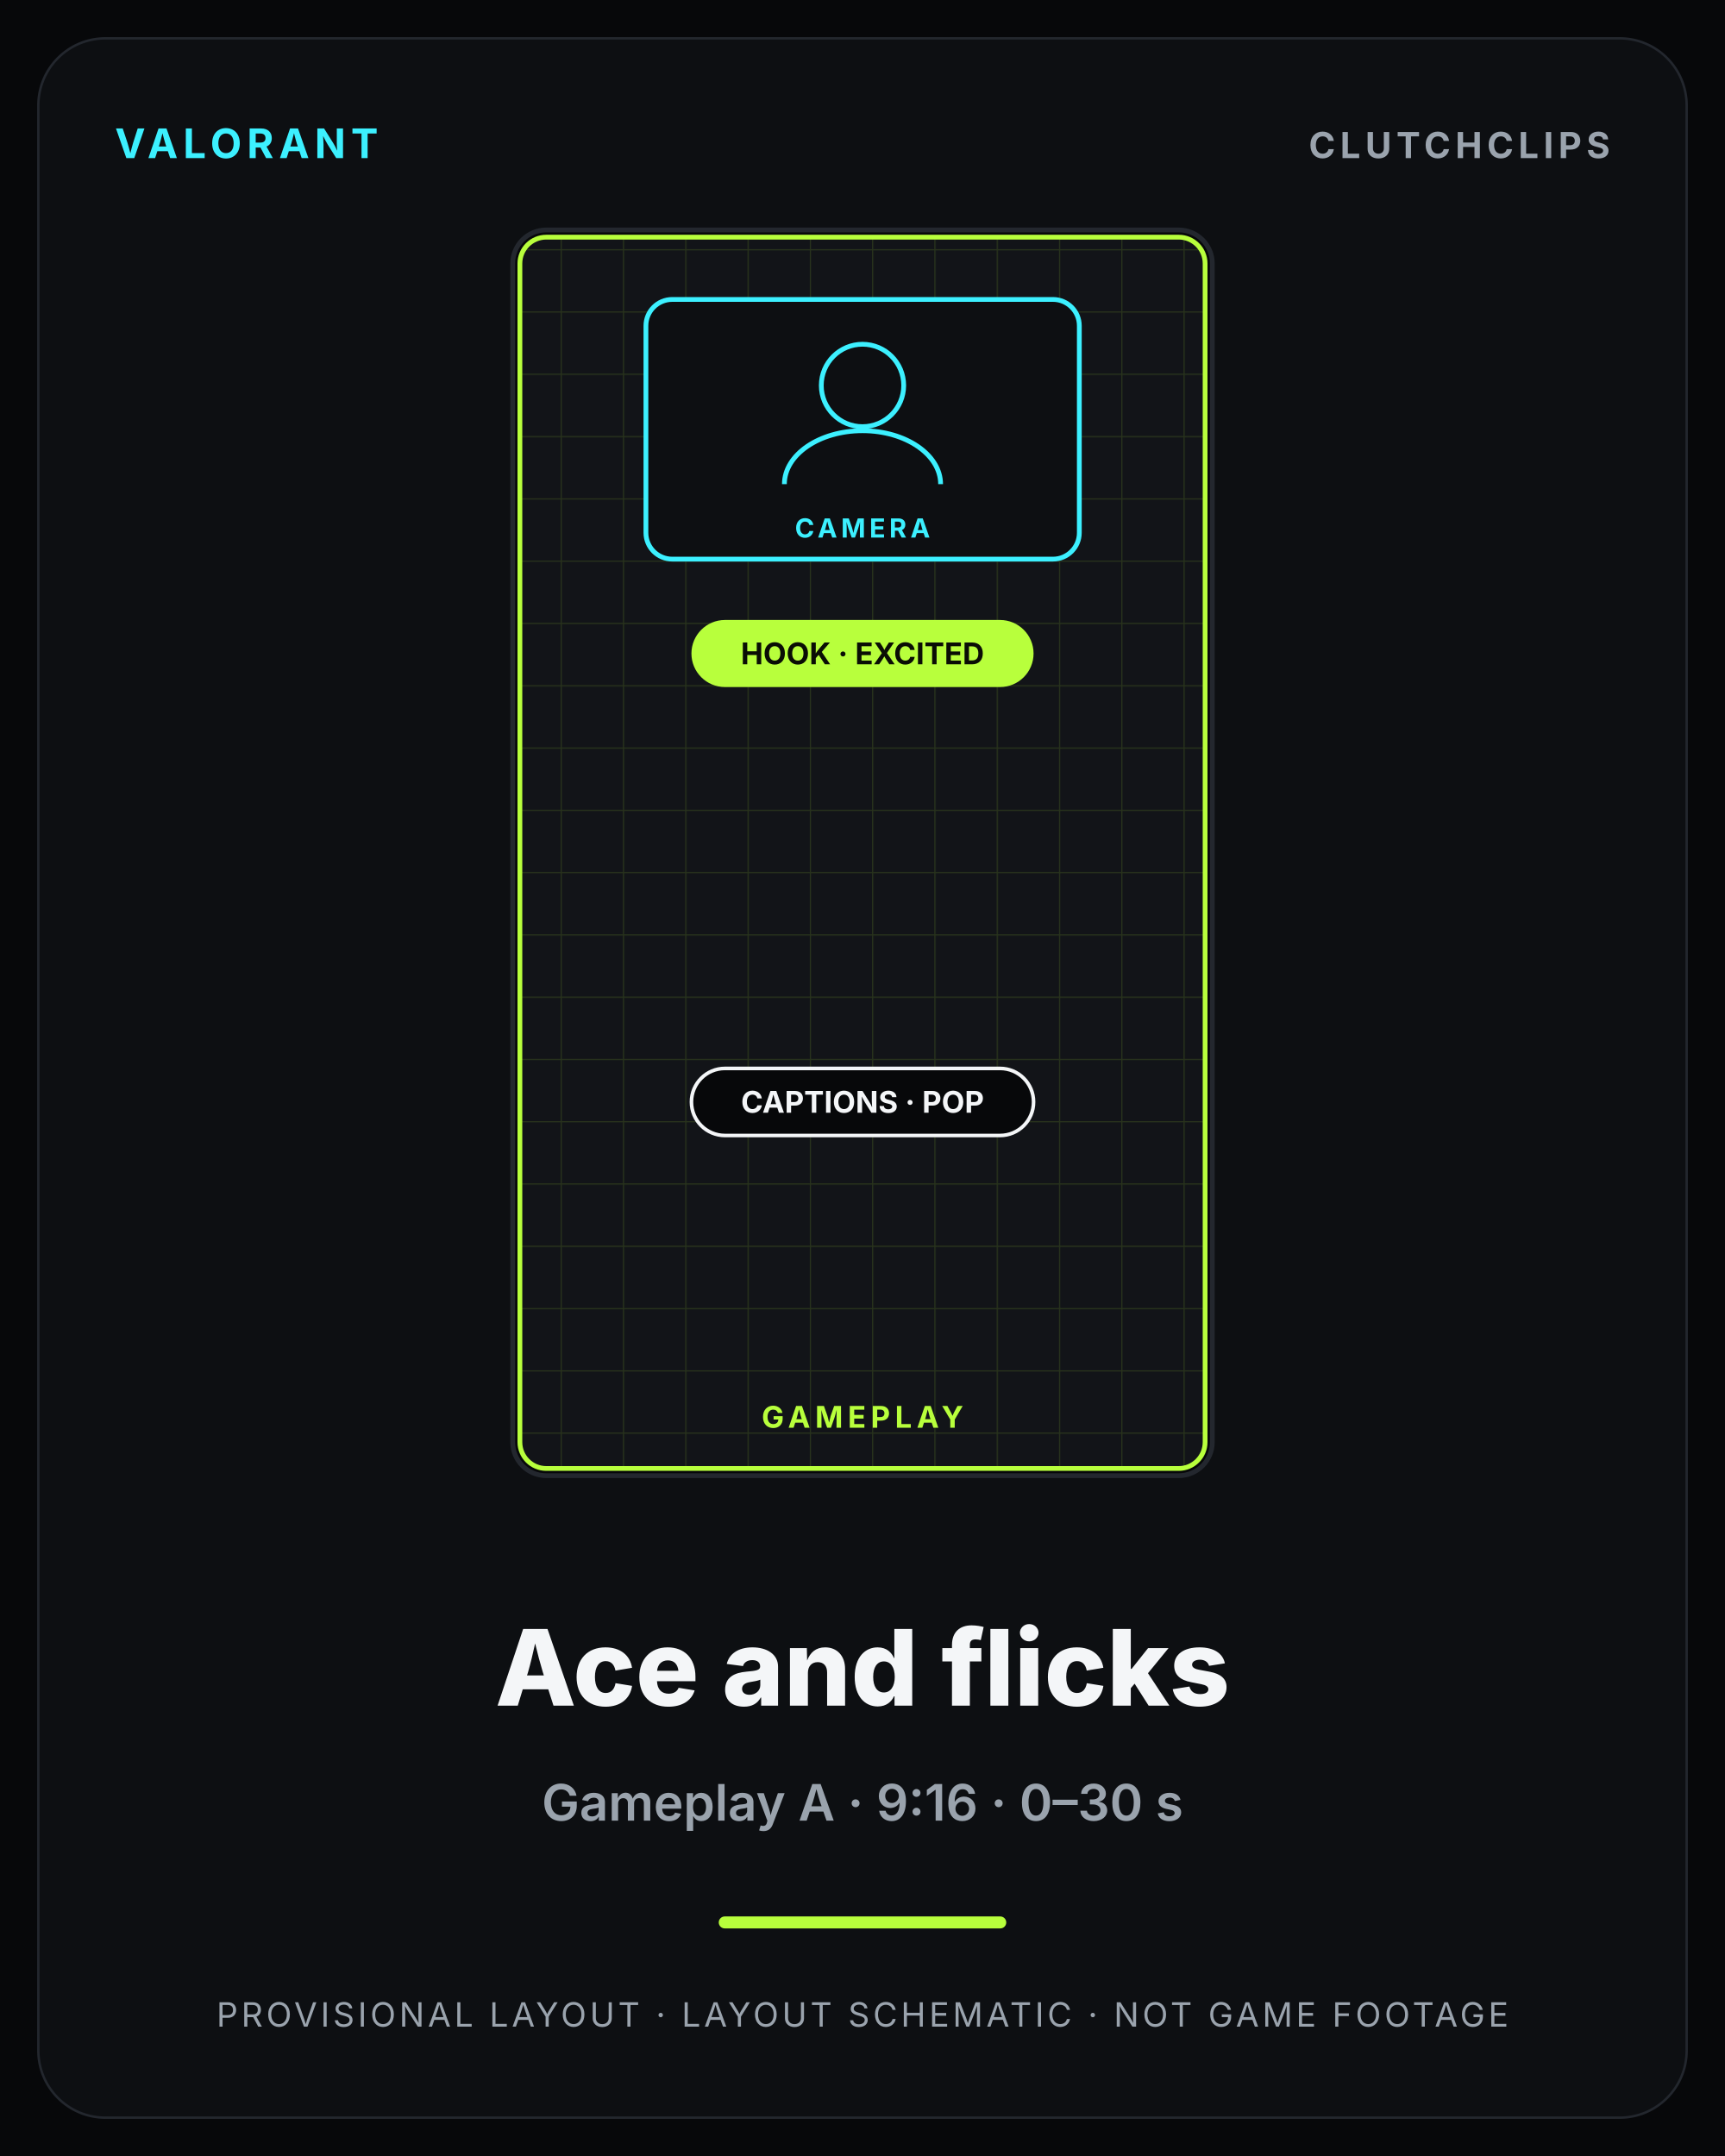
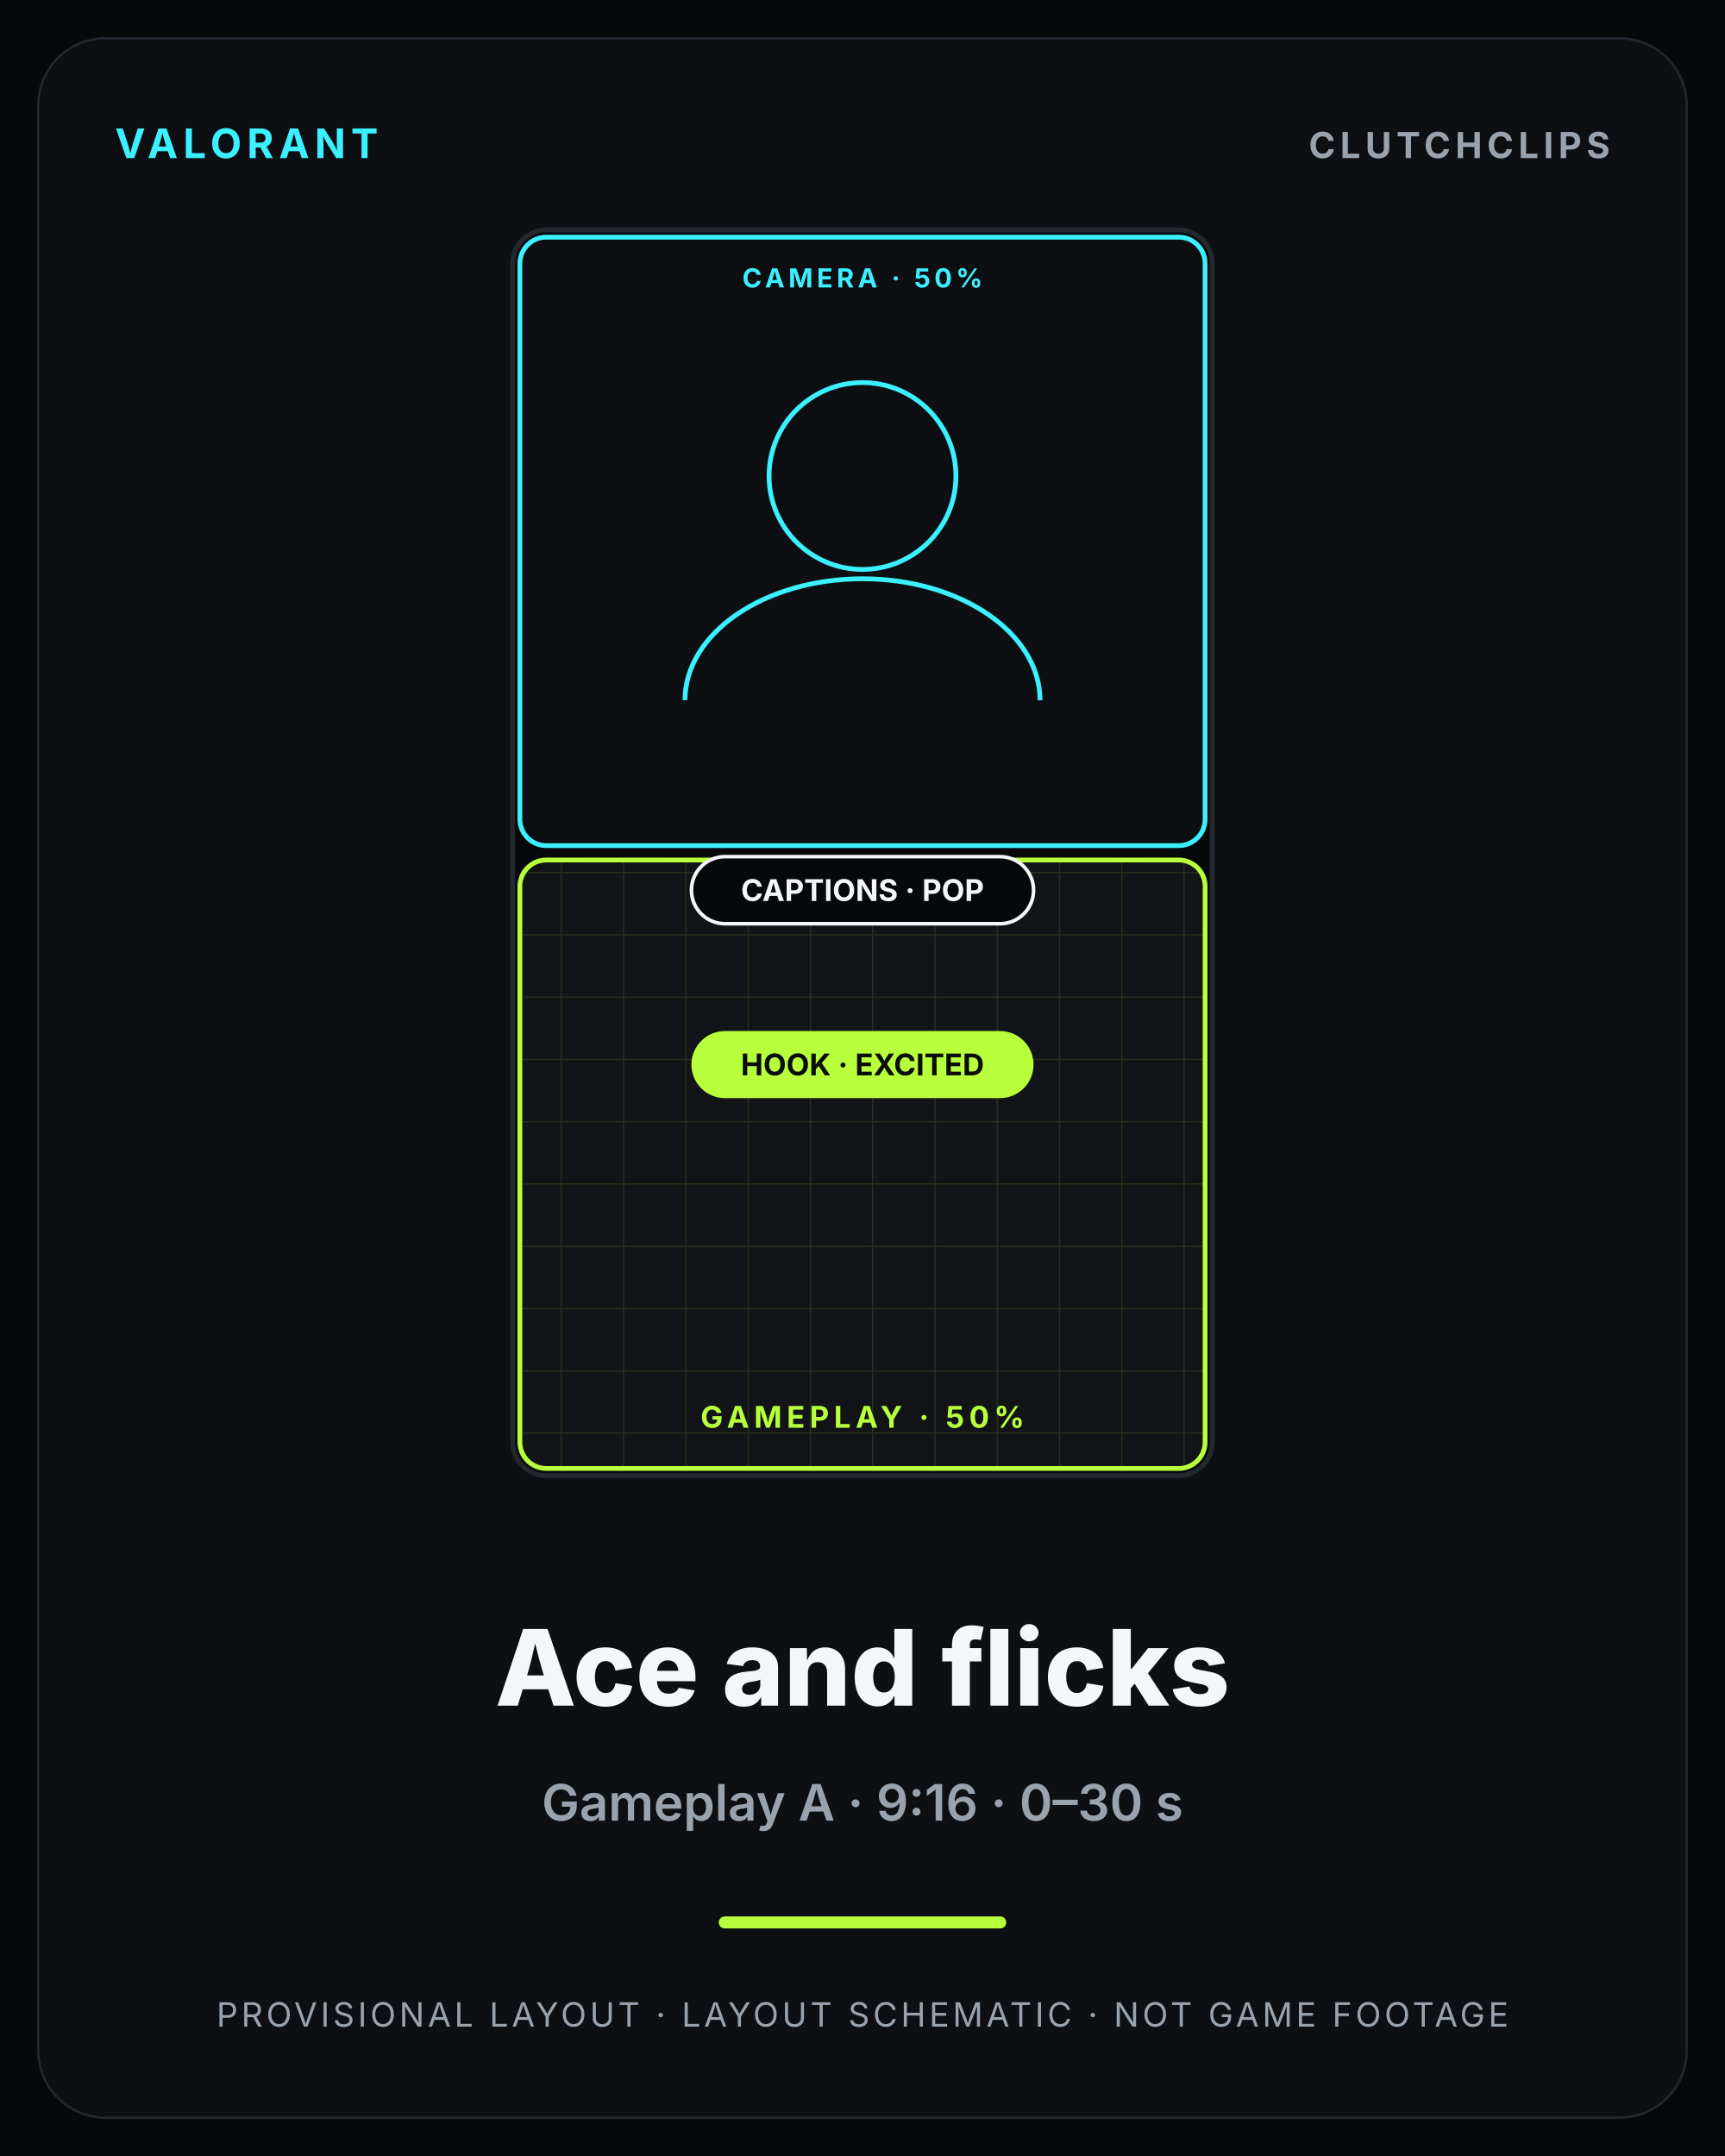
<svg xmlns="http://www.w3.org/2000/svg" viewBox="0 0 720 900" width="720" height="900" role="img" aria-label="Ace and flicks: Gameplay A layout, 9:16" font-family="Inter, 'Helvetica Neue', Arial, sans-serif">
  <defs>
    <pattern id="grid" width="26" height="26" patternUnits="userSpaceOnUse">
      <path d="M26 0H0V26" fill="none" stroke="#b8ff3c" stroke-opacity="0.13" stroke-width="1" />
    </pattern>
  </defs>
  <rect width="720" height="900" fill="#07080a" />
  <rect x="16" y="16" width="688" height="868" rx="28" fill="#0d0f12" stroke="#23272e" />
  <text x="48" y="66" font-size="17" font-weight="700" letter-spacing="2.2" fill="#3cf0ff">VALORANT</text>
  <text x="672" y="66" text-anchor="end" font-size="15" font-weight="700" letter-spacing="2" fill="#9aa3ad">CLUTCHCLIPS</text>
  <rect x="214" y="96" width="292" height="520" rx="14" fill="#07080a" stroke="#23272e" stroke-width="2" />
-   <rect x="217" y="99" width="286" height="514" rx="11" fill="#121418" />
-   <rect x="217" y="99" width="286" height="514" rx="11" fill="url(#grid)" stroke="#b8ff3c" stroke-width="2" />
-   <text x="360" y="596" text-anchor="middle" font-size="12.5" font-weight="700" letter-spacing="2" fill="#b8ff3c">GAMEPLAY</text>
-   <rect x="269.6" y="125" width="180.9" height="108.4" rx="11" fill="#0d0f12" stroke="#3cf0ff" stroke-width="2" />
-   <circle cx="360" cy="160.9" r="17.2" fill="none" stroke="#3cf0ff" stroke-width="2" />
-   <path d="M327.4 202.1a32.6 22.3 0 0 1 65.2 0" fill="none" stroke="#3cf0ff" stroke-width="2" />
-   <text x="360" y="224.4" text-anchor="middle" font-size="11" font-weight="700" letter-spacing="1.6" fill="#3cf0ff">CAMERA</text>
-   <rect x="288.6" y="258.8" width="142.8" height="28" rx="14" fill="#b8ff3c" />
-   <text x="360" y="277.3" text-anchor="middle" font-size="12.5" font-weight="700" textLength="114.8" lengthAdjust="spacingAndGlyphs" fill="#0a0d05">HOOK · EXCITED</text>
-   <rect x="288.6" y="446" width="142.8" height="28" rx="14" fill="#07080a" stroke="#f4f6f8" stroke-width="1.5" />
-   <text x="360" y="464.5" text-anchor="middle" font-size="12.5" font-weight="700" textLength="114.8" lengthAdjust="spacingAndGlyphs" fill="#f4f6f8">CAPTIONS · POP</text>
+   <rect x="217" y="359" width="286" height="254" rx="11" fill="#121418" />
+   <rect x="217" y="359" width="286" height="254" rx="11" fill="url(#grid)" stroke="#b8ff3c" stroke-width="2" />
+   <text x="360" y="596" text-anchor="middle" font-size="12.5" font-weight="700" letter-spacing="2" fill="#b8ff3c">GAMEPLAY · 50%</text>
+   <rect x="217" y="99" width="286" height="254" rx="11" fill="#0d0f12" stroke="#3cf0ff" stroke-width="2" />
+   <circle cx="360" cy="198.7" r="39" fill="none" stroke="#3cf0ff" stroke-width="2" />
+   <path d="M285.9 292.3a74.1 50.7 0 0 1 148.2 0" fill="none" stroke="#3cf0ff" stroke-width="2" />
+   <text x="360" y="120" text-anchor="middle" font-size="11" font-weight="700" letter-spacing="1.6" fill="#3cf0ff">CAMERA · 50%</text>
+   <rect x="288.6" y="430.4" width="142.8" height="28" rx="14" fill="#b8ff3c" />
+   <text x="360" y="448.9" text-anchor="middle" font-size="12.5" font-weight="700" textLength="114.8" lengthAdjust="spacingAndGlyphs" fill="#0a0d05">HOOK · EXCITED</text>
+   <rect x="288.6" y="357.6" width="142.8" height="28" rx="14" fill="#07080a" stroke="#f4f6f8" stroke-width="1.5" />
+   <text x="360" y="376.1" text-anchor="middle" font-size="12.5" font-weight="700" textLength="114.8" lengthAdjust="spacingAndGlyphs" fill="#f4f6f8">CAPTIONS · POP</text>
  <text x="360" y="712" text-anchor="middle" font-size="44" font-weight="800" fill="#f4f6f8">Ace and flicks</text>
  <text x="360" y="760" text-anchor="middle" font-size="21" font-weight="600" fill="#9aa3ad">Gameplay A  ·  9:16  ·  0–30 s</text>
  <rect x="300" y="800" width="120" height="5" rx="2.5" fill="#b8ff3c" />
  <text x="360" y="846" text-anchor="middle" font-size="14" letter-spacing="1.4" fill="#9aa3ad">PROVISIONAL LAYOUT · LAYOUT SCHEMATIC · NOT GAME FOOTAGE</text>
</svg>
